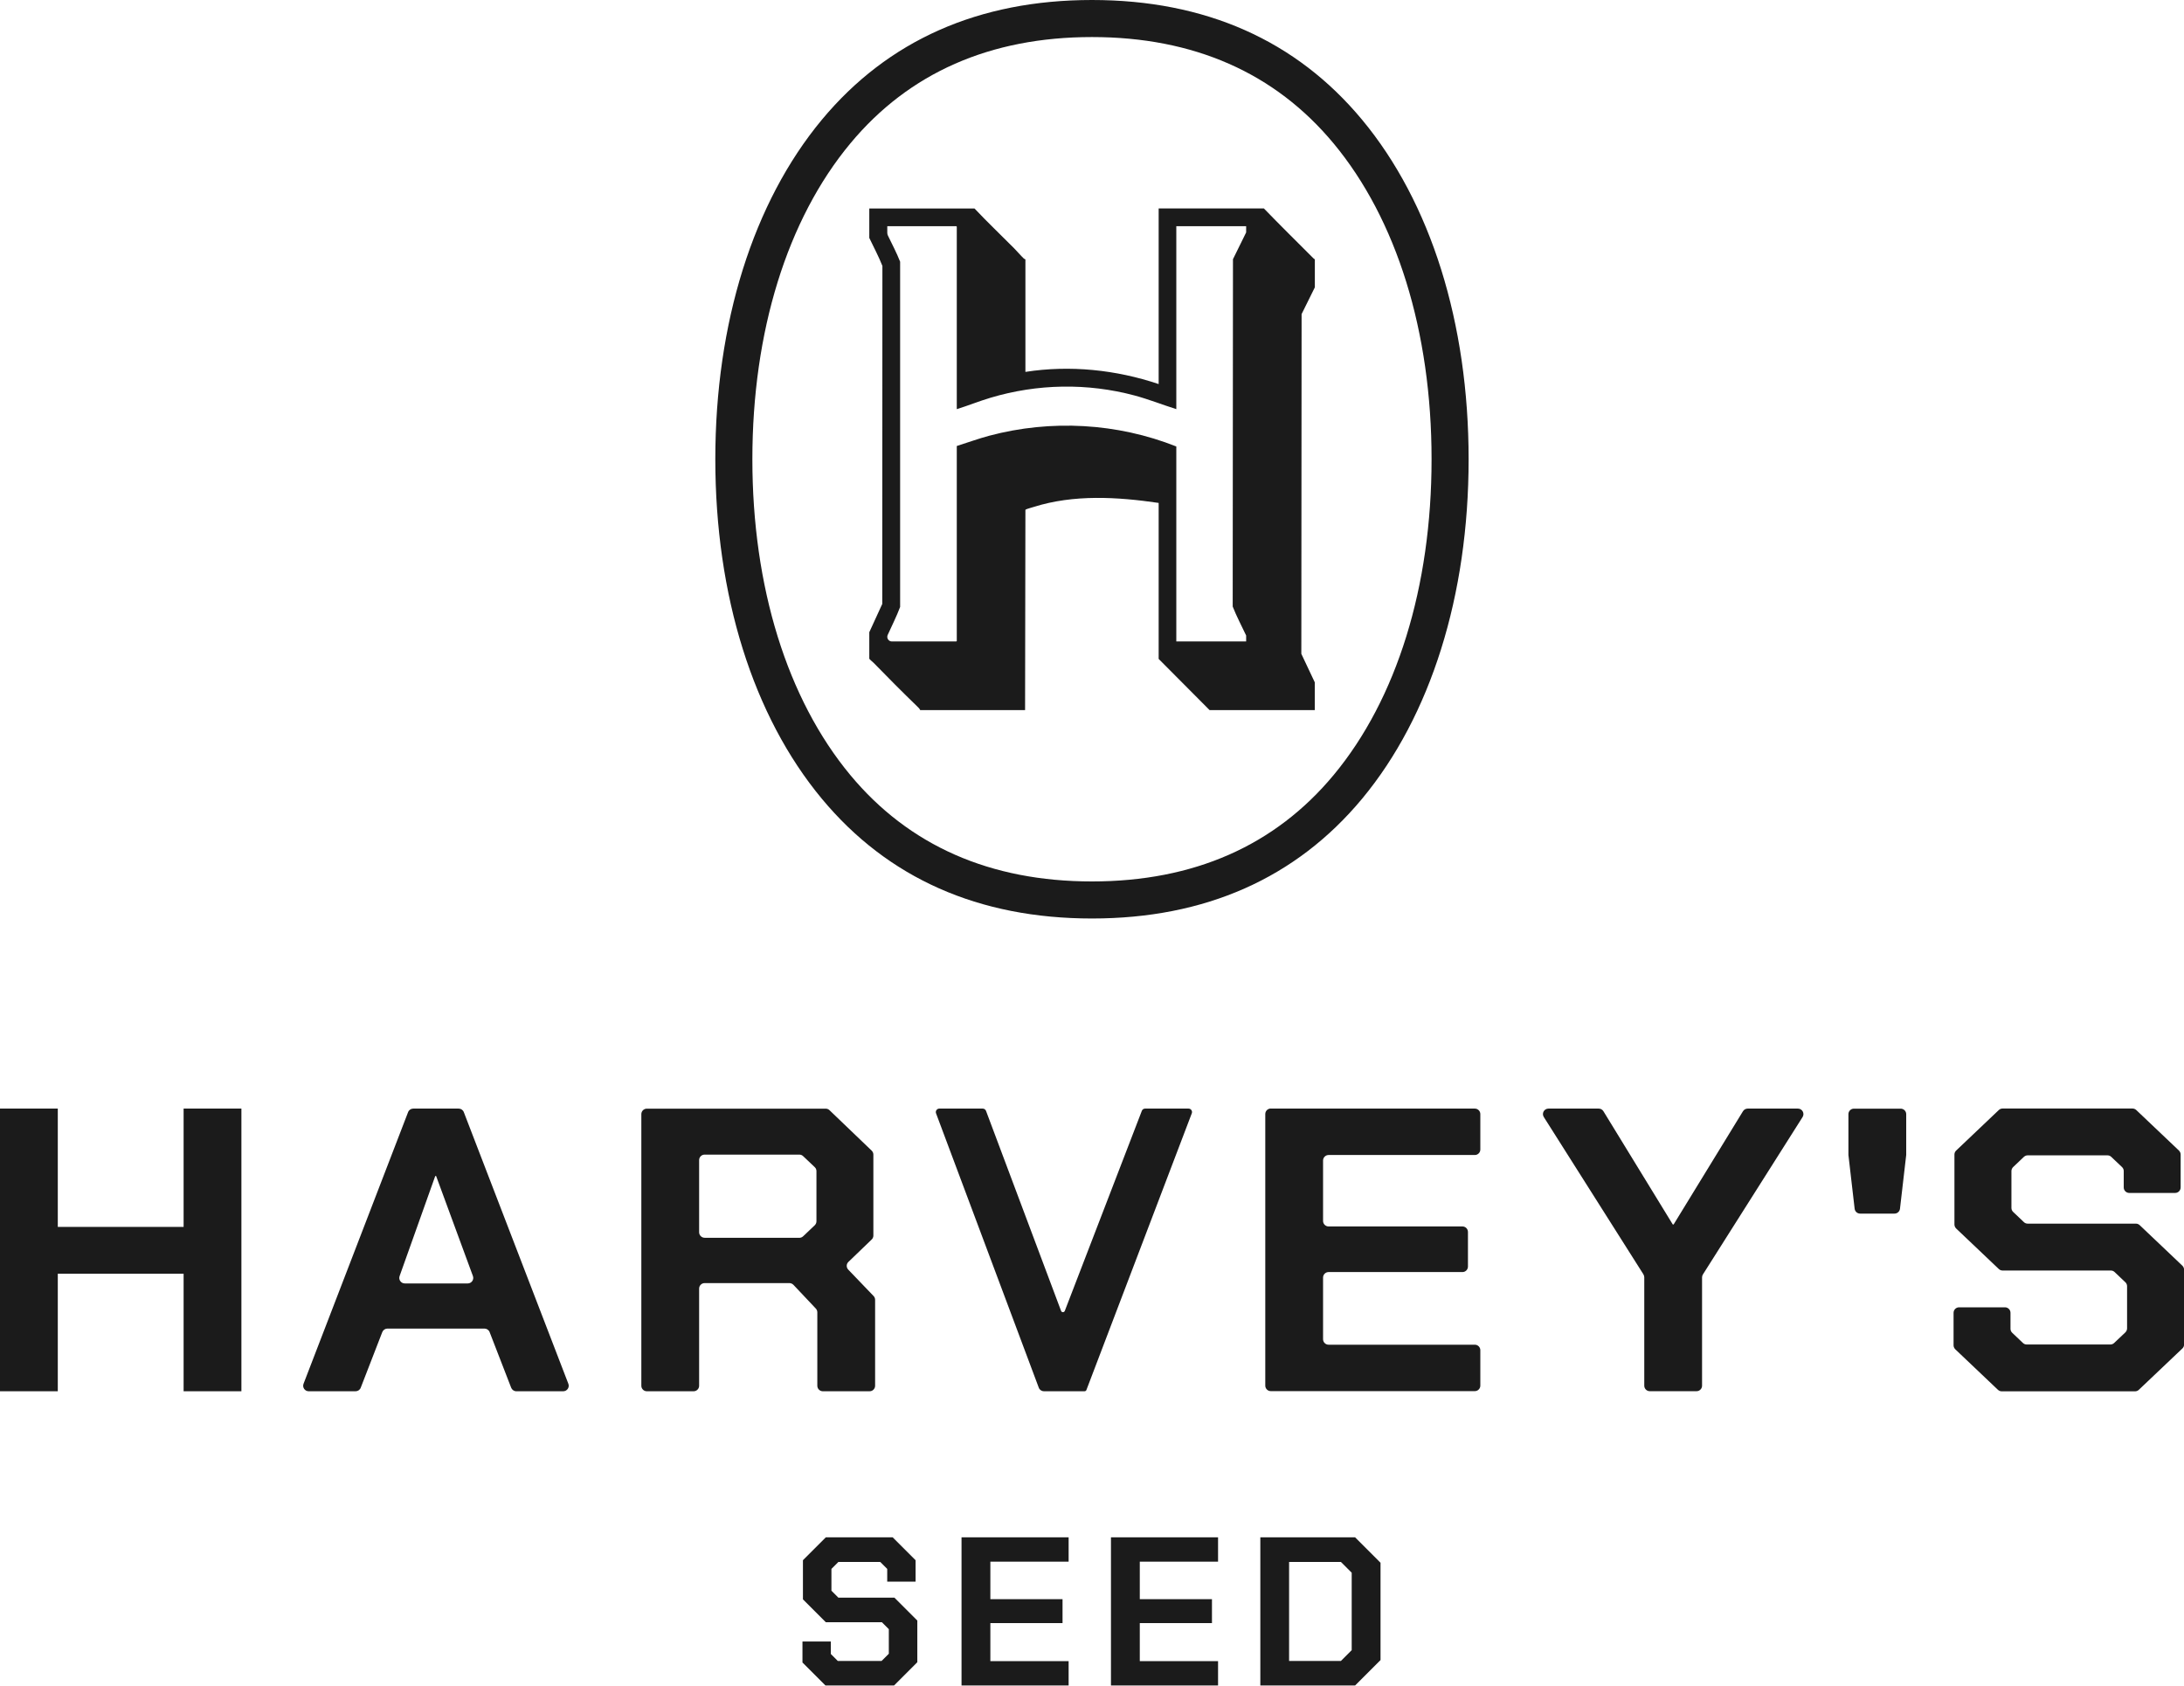
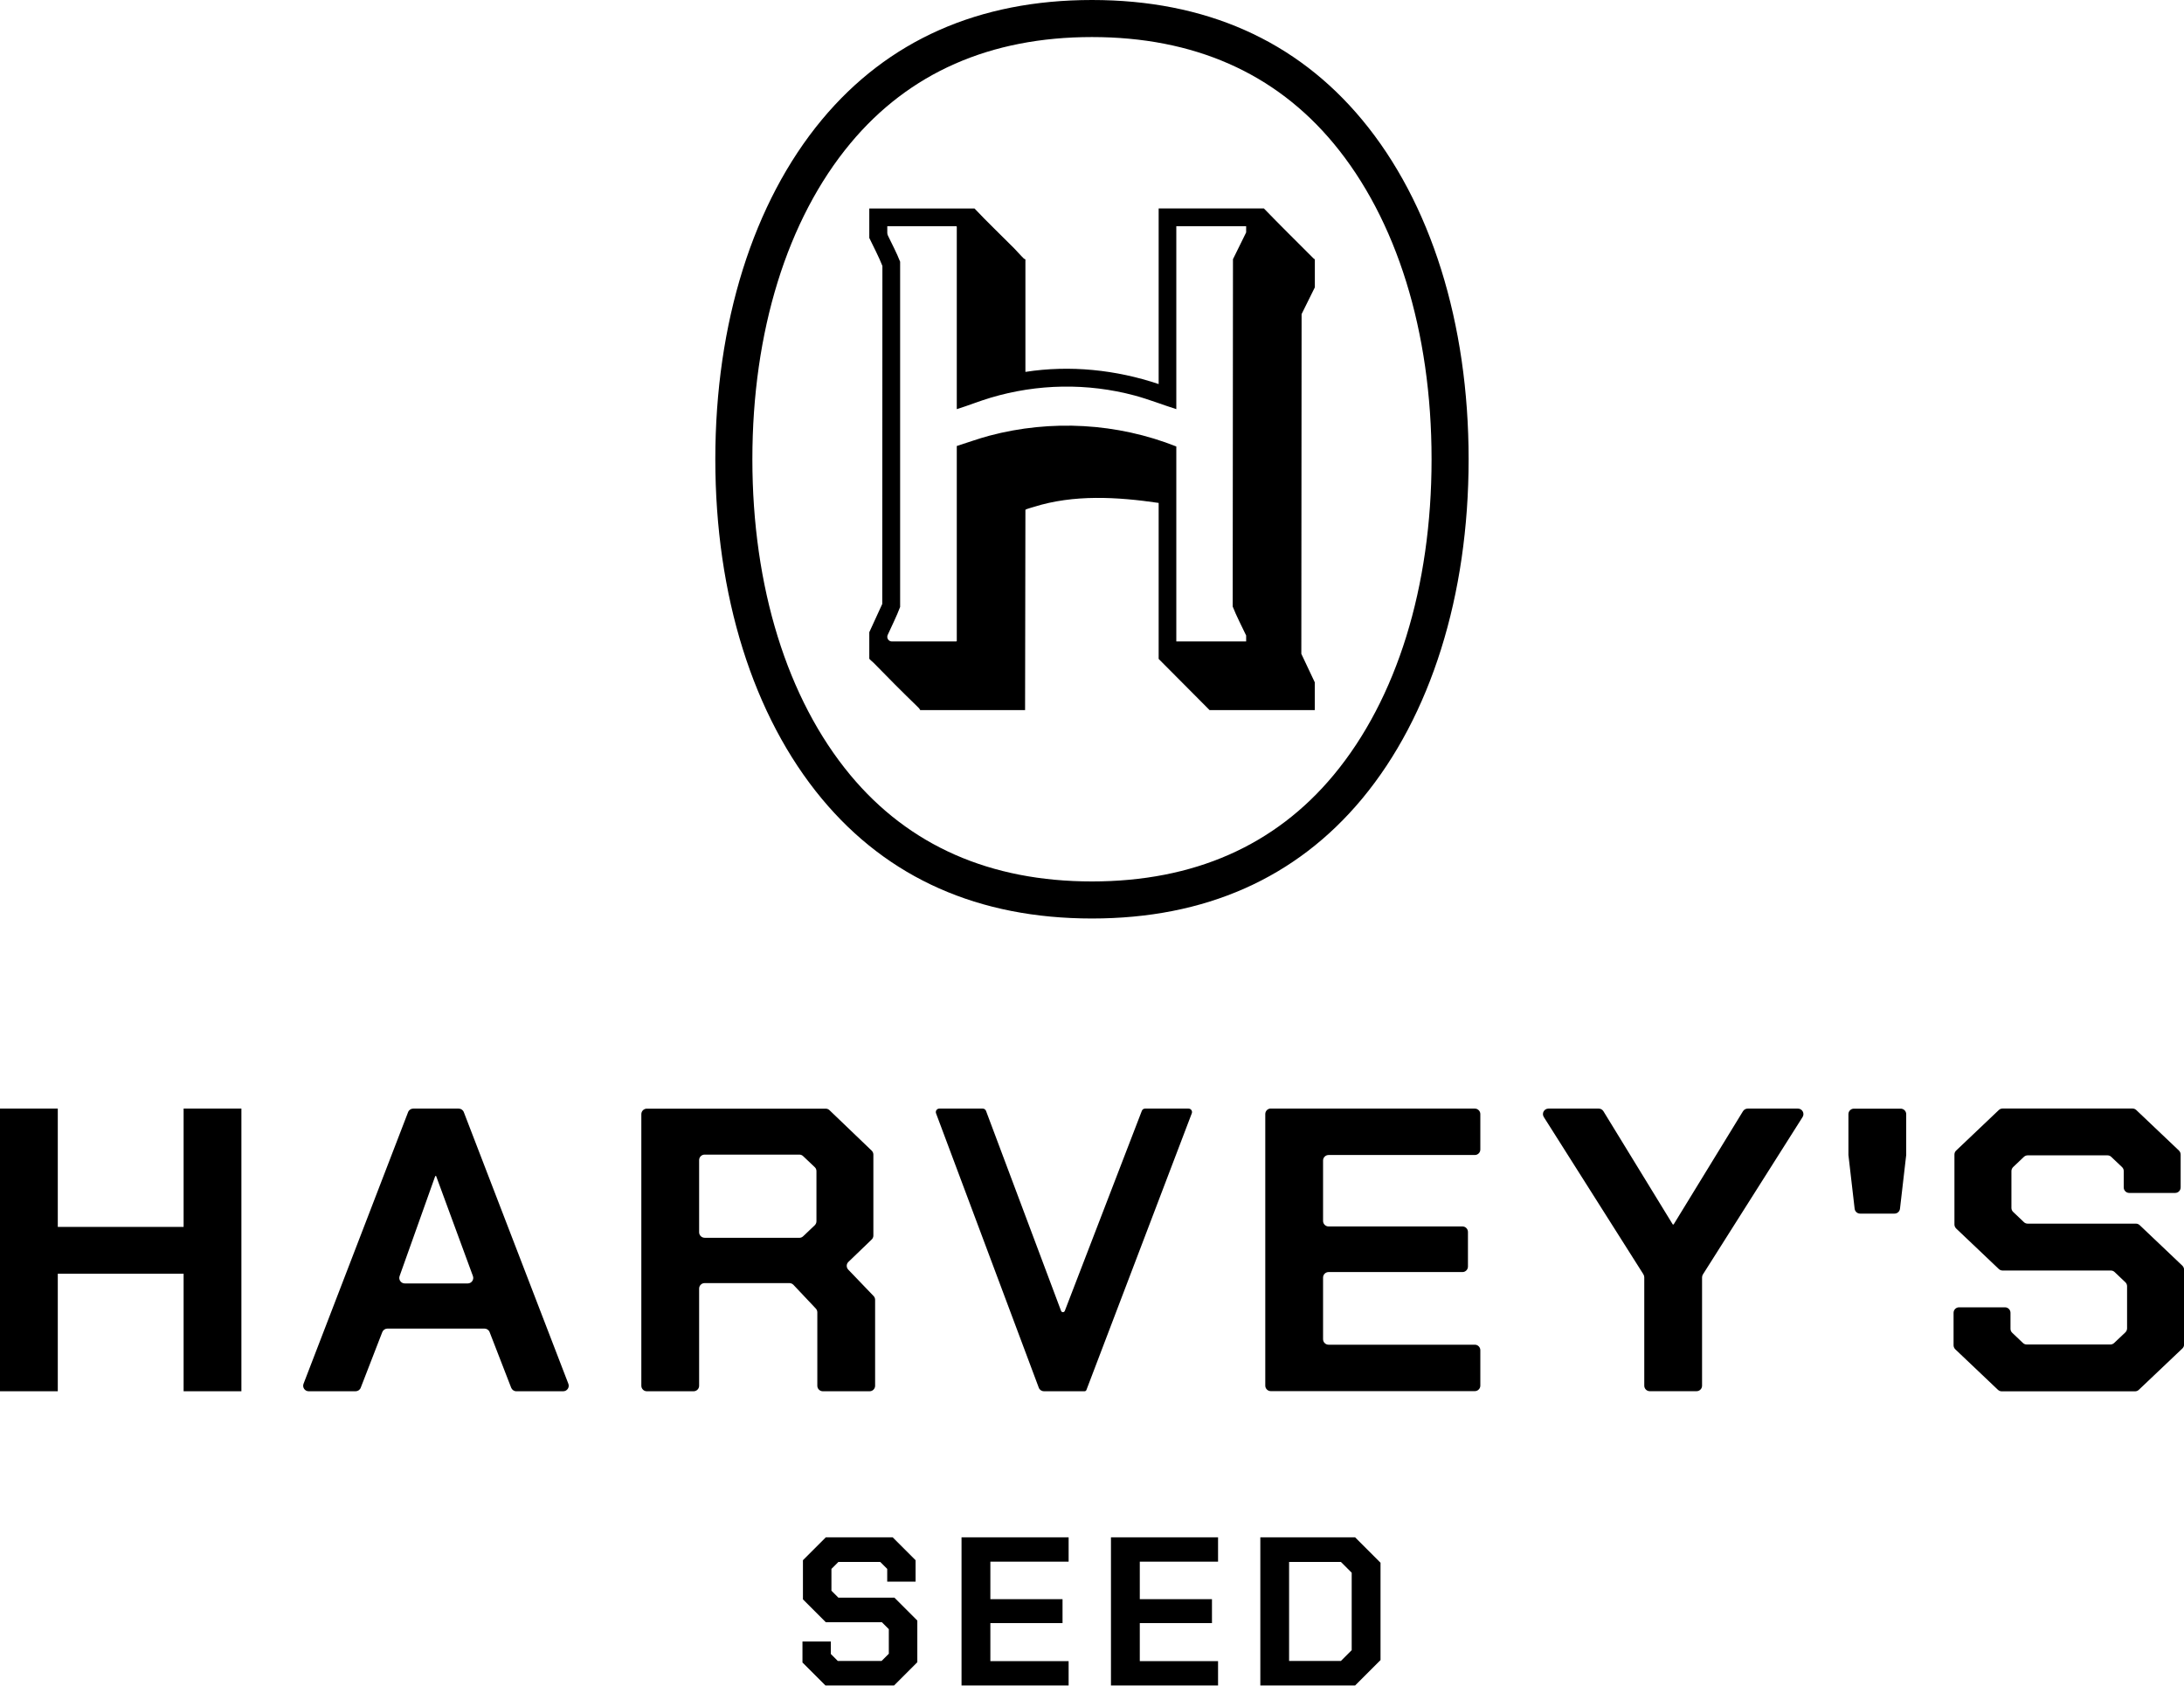
<svg xmlns="http://www.w3.org/2000/svg" id="Layer_2" data-name="Layer 2" viewBox="0 0 326.51 251.99">
  <defs>
-     <style>
-       .cls-1 {
-         fill: #1b1b1b;
-       }
-     </style>
  </defs>
  <g id="Layer_1-2" data-name="Layer 1">
    <path class="cls-1" d="M0,165.74h8.64v17.69h18.81v-17.69h8.64v42.26h-8.64v-17.57H8.64v17.57H0v-42.26ZM61.82,165.74h6.75c.34,0,.65.21.77.53l15.63,40.61c.21.54-.19,1.12-.77,1.12h-7.01c-.34,0-.64-.21-.77-.53l-3.22-8.31c-.12-.32-.43-.53-.77-.53h-14.51c-.34,0-.64.21-.77.53l-3.22,8.31c-.12.32-.43.53-.77.53h-7.01c-.58,0-.98-.58-.77-1.12l15.63-40.61c.12-.32.43-.53.77-.53ZM69.93,191.88c.57,0,.97-.57.77-1.11l-5.5-14.95h-.13l-5.33,14.96c-.19.54.21,1.1.78,1.1h9.41ZM130.83,194.33v12.85c0,.45-.37.82-.82.82h-7c-.45,0-.82-.37-.82-.82v-10.98c0-.21-.08-.41-.22-.56l-3.35-3.55c-.16-.16-.37-.26-.6-.26h-12.68c-.45,0-.82.37-.82.82v14.53c0,.45-.37.82-.82.82h-7c-.45,0-.82-.37-.82-.82v-40.61c0-.45.37-.82.82-.82h26.74c.21,0,.42.08.57.23l6.31,6.05c.16.16.25.37.25.59v12.1c0,.22-.09.44-.25.59l-3.48,3.35c-.33.31-.34.83-.02,1.16l3.78,3.94c.15.15.23.36.23.57ZM105.34,185.06h14.16c.21,0,.41-.08.57-.23l1.73-1.64c.16-.16.26-.37.26-.6v-7.5c0-.23-.09-.44-.26-.6l-1.73-1.64c-.15-.15-.36-.23-.57-.23h-14.16c-.45,0-.82.37-.82.82v10.79c0,.45.37.82.82.82ZM177.69,165.74h-6.5c-.22,0-.42.14-.49.35l-11.51,29.89c-.1.26-.47.26-.56,0l-11.22-29.9c-.08-.2-.27-.34-.49-.34h-6.49c-.36,0-.62.36-.49.71l15.36,41.02c.12.32.43.53.77.53h6.07c.12,0,.24-.08.28-.19l15.76-41.38c.12-.34-.14-.69-.49-.69ZM189.98,165.74h30.51c.45,0,.82.37.82.82v5.3c0,.45-.37.82-.82.82h-21.87c-.45,0-.82.37-.82.82v9.04c0,.45.37.82.82.82h20.02c.45,0,.82.37.82.82v5.18c0,.45-.37.82-.82.82h-20.02c-.45,0-.82.37-.82.82v9.22c0,.45.37.82.82.82h21.87c.45,0,.82.37.82.82v5.3c0,.45-.37.82-.82.82h-30.51c-.45,0-.82-.37-.82-.82v-40.61c0-.45.37-.82.82-.82ZM245.7,190.53l-14.9-23.53c-.35-.55.05-1.26.7-1.26h7.51c.29,0,.55.15.7.39l10.37,16.93h.13l10.37-16.93c.15-.24.42-.39.7-.39h7.51c.65,0,1.04.72.7,1.26l-14.9,23.53c-.08.13-.13.28-.13.44v16.2c0,.45-.37.82-.82.82h-7c-.45,0-.82-.37-.82-.82v-16.2c0-.16-.04-.31-.13-.44ZM276.34,172.58v-6.01c0-.45.37-.82.82-.82h7c.45,0,.82.37.82.82v6.01s0,.06,0,.09l-.93,8.04c-.05.42-.4.73-.82.73h-5.14c-.42,0-.77-.31-.82-.73l-.93-8.04s0-.06,0-.09ZM292.06,201.13v-4.86c0-.45.37-.82.82-.82h6.87c.45,0,.82.37.82.82v2.39c0,.23.09.44.26.6l1.6,1.52c.15.15.36.23.57.23h12.5c.21,0,.41-.08.57-.23l1.67-1.58c.16-.16.26-.37.26-.6v-6.3c0-.23-.09-.44-.26-.6l-1.6-1.52c-.15-.15-.36-.23-.57-.23h-16.18c-.21,0-.41-.08-.57-.23l-6.37-6.05c-.16-.16-.26-.37-.26-.6v-10.46c0-.23.09-.44.26-.6l6.37-6.05c.15-.15.36-.23.57-.23h19.42c.21,0,.41.08.57.23l6.37,6.05c.16.16.26.37.26.6v4.92c0,.45-.37.82-.82.82h-6.87c-.45,0-.82-.37-.82-.82v-2.45c0-.23-.09-.44-.26-.6l-1.6-1.52c-.15-.15-.36-.23-.57-.23h-11.93c-.21,0-.41.08-.57.23l-1.6,1.52c-.16.16-.26.37-.26.6v5.51c0,.23.09.44.26.6l1.6,1.52c.15.15.36.23.57.23h16.18c.21,0,.41.08.57.23l6.37,6.05c.16.16.26.37.26.6v11.19c0,.23-.09.44-.26.6l-6.5,6.17c-.15.15-.36.23-.57.23h-19.93c-.21,0-.41-.08-.57-.23l-6.37-6.05c-.16-.16-.26-.37-.26-.6ZM163.25,5.54c15.21,0,27.36,5.35,36.13,15.91,9.44,11.37,14.64,28.13,14.64,47.21s-5.2,35.85-14.64,47.21c-8.77,10.56-20.92,15.91-36.13,15.91s-27.36-5.35-36.13-15.91c-9.44-11.37-14.64-28.13-14.64-47.21s5.2-35.85,14.64-47.21c8.77-10.56,20.92-15.91,36.13-15.91M163.25,0c-16.93,0-30.52,6.03-40.39,17.91-10.26,12.36-15.92,30.38-15.92,50.75s5.65,38.39,15.92,50.75c9.87,11.89,23.46,17.91,40.39,17.91s30.52-6.03,40.39-17.91c10.26-12.36,15.92-30.38,15.92-50.75s-5.65-38.39-15.92-50.75C193.78,6.03,180.19,0,163.25,0h0ZM196.56,42.98l-1.97,3.98-.04,50.79,2.01,4.26v4.15h-15.73s-7.61-7.65-7.61-7.65v-23.32s0,0,0,0c-6.21-.91-12.69-1.29-18.68.6-.25.08-.99.28-1.17.38-.03.02-.06.03-.07.07l-.05,29.92h-15.68c-.09-.21-.29-.4-.46-.56-2.2-2.13-4.37-4.31-6.5-6.5-.09-.09-.65-.56-.65-.62v-3.96s1.94-4.23,1.94-4.23l.02-50.53c-.56-1.43-1.3-2.8-1.96-4.19v-4.4h15.73c1.91,2.03,3.97,3.98,5.94,5.97.45.46.98,1.08,1.44,1.52.03.03.23.11.23.12v16.82c6.66-1.04,13.56-.32,19.92,1.82v-26.26s15.73,0,15.73,0c2.35,2.43,4.78,4.83,7.18,7.23.13.13.28.3.44.38v4.19ZM175.86,61.17s0,0,0,0c-2.08-.66-4.12-1.47-6.23-2.04-7.06-1.89-14.53-1.76-21.53.33-1.71.51-3.36,1.18-5.06,1.71v-27.28s-.07-.07-.07-.07h-10.32s0,.98,0,.98c0,.15.03.29.1.43.62,1.29,1.3,2.56,1.82,3.9v51.61c-.53,1.43-1.24,2.8-1.86,4.19-.04.09-.06.19-.06.28h0c0,.38.31.69.69.69h9.63s.07-.07.07-.07v-29.15c1.62-.51,3.22-1.1,4.87-1.54,9.22-2.45,19.1-1.9,27.95,1.61v29.15s10.44,0,10.44,0v-.89c-.68-1.44-1.43-2.85-2.01-4.33l.04-51.93,1.97-4v-.93s-10.44,0-10.44,0v27.35ZM119.97,248.57v-3.16h4.24v1.87l1.04,1.04h6.55l1.08-1.08v-3.67l-1.04-1.04h-8.38l-3.42-3.42v-5.85l3.42-3.42h10l3.42,3.42v3.2h-4.24v-1.9l-1.04-1.04h-6.26l-1.04,1.04v3.26l1.04,1.04h8.38l3.42,3.42v6.23l-3.48,3.48h-10.25l-3.42-3.42ZM143.75,229.84h16.01v3.64h-11.7v5.6h10.79v3.58h-10.79v5.69h11.7v3.64h-16.01v-22.14ZM166.09,229.84h16.01v3.64h-11.7v5.6h10.79v3.58h-10.79v5.69h11.7v3.64h-16.01v-22.14ZM188.42,229.84h14.17l3.8,3.8v14.55l-3.8,3.8h-14.17v-22.14ZM200.47,248.32l1.61-1.61v-11.58l-1.61-1.61h-7.75v14.8h7.75Z" />
  </g>
</svg>
